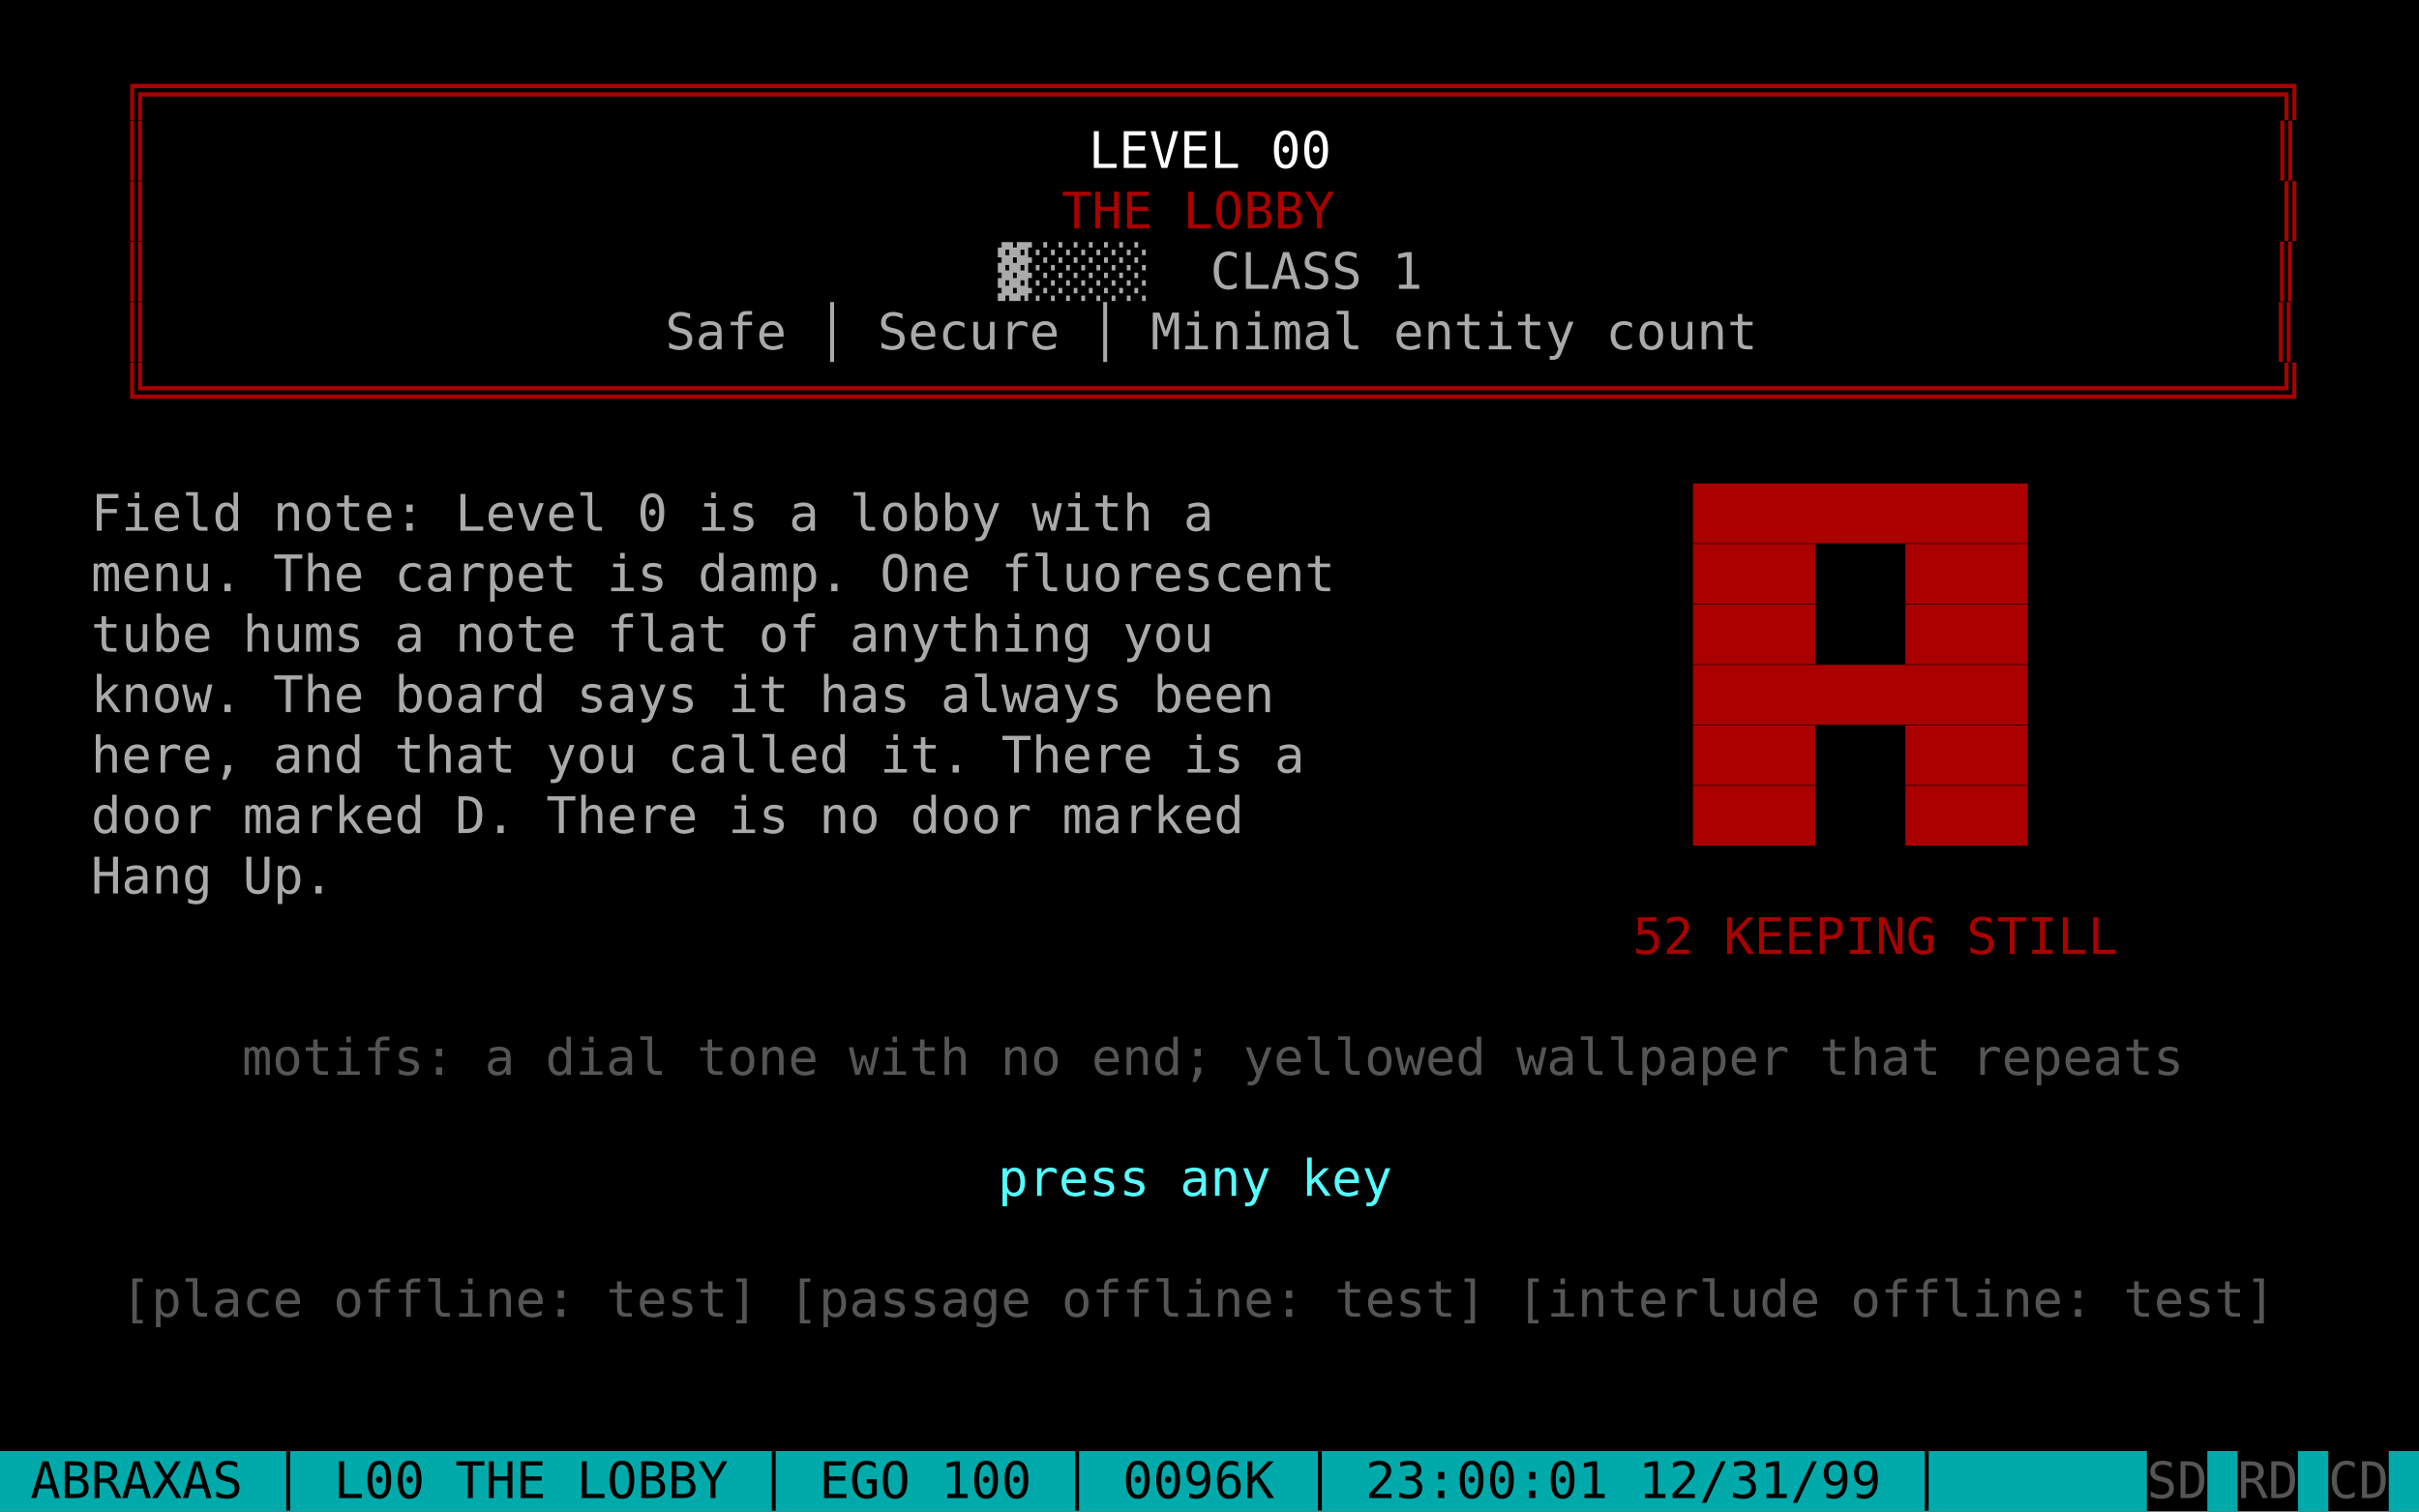
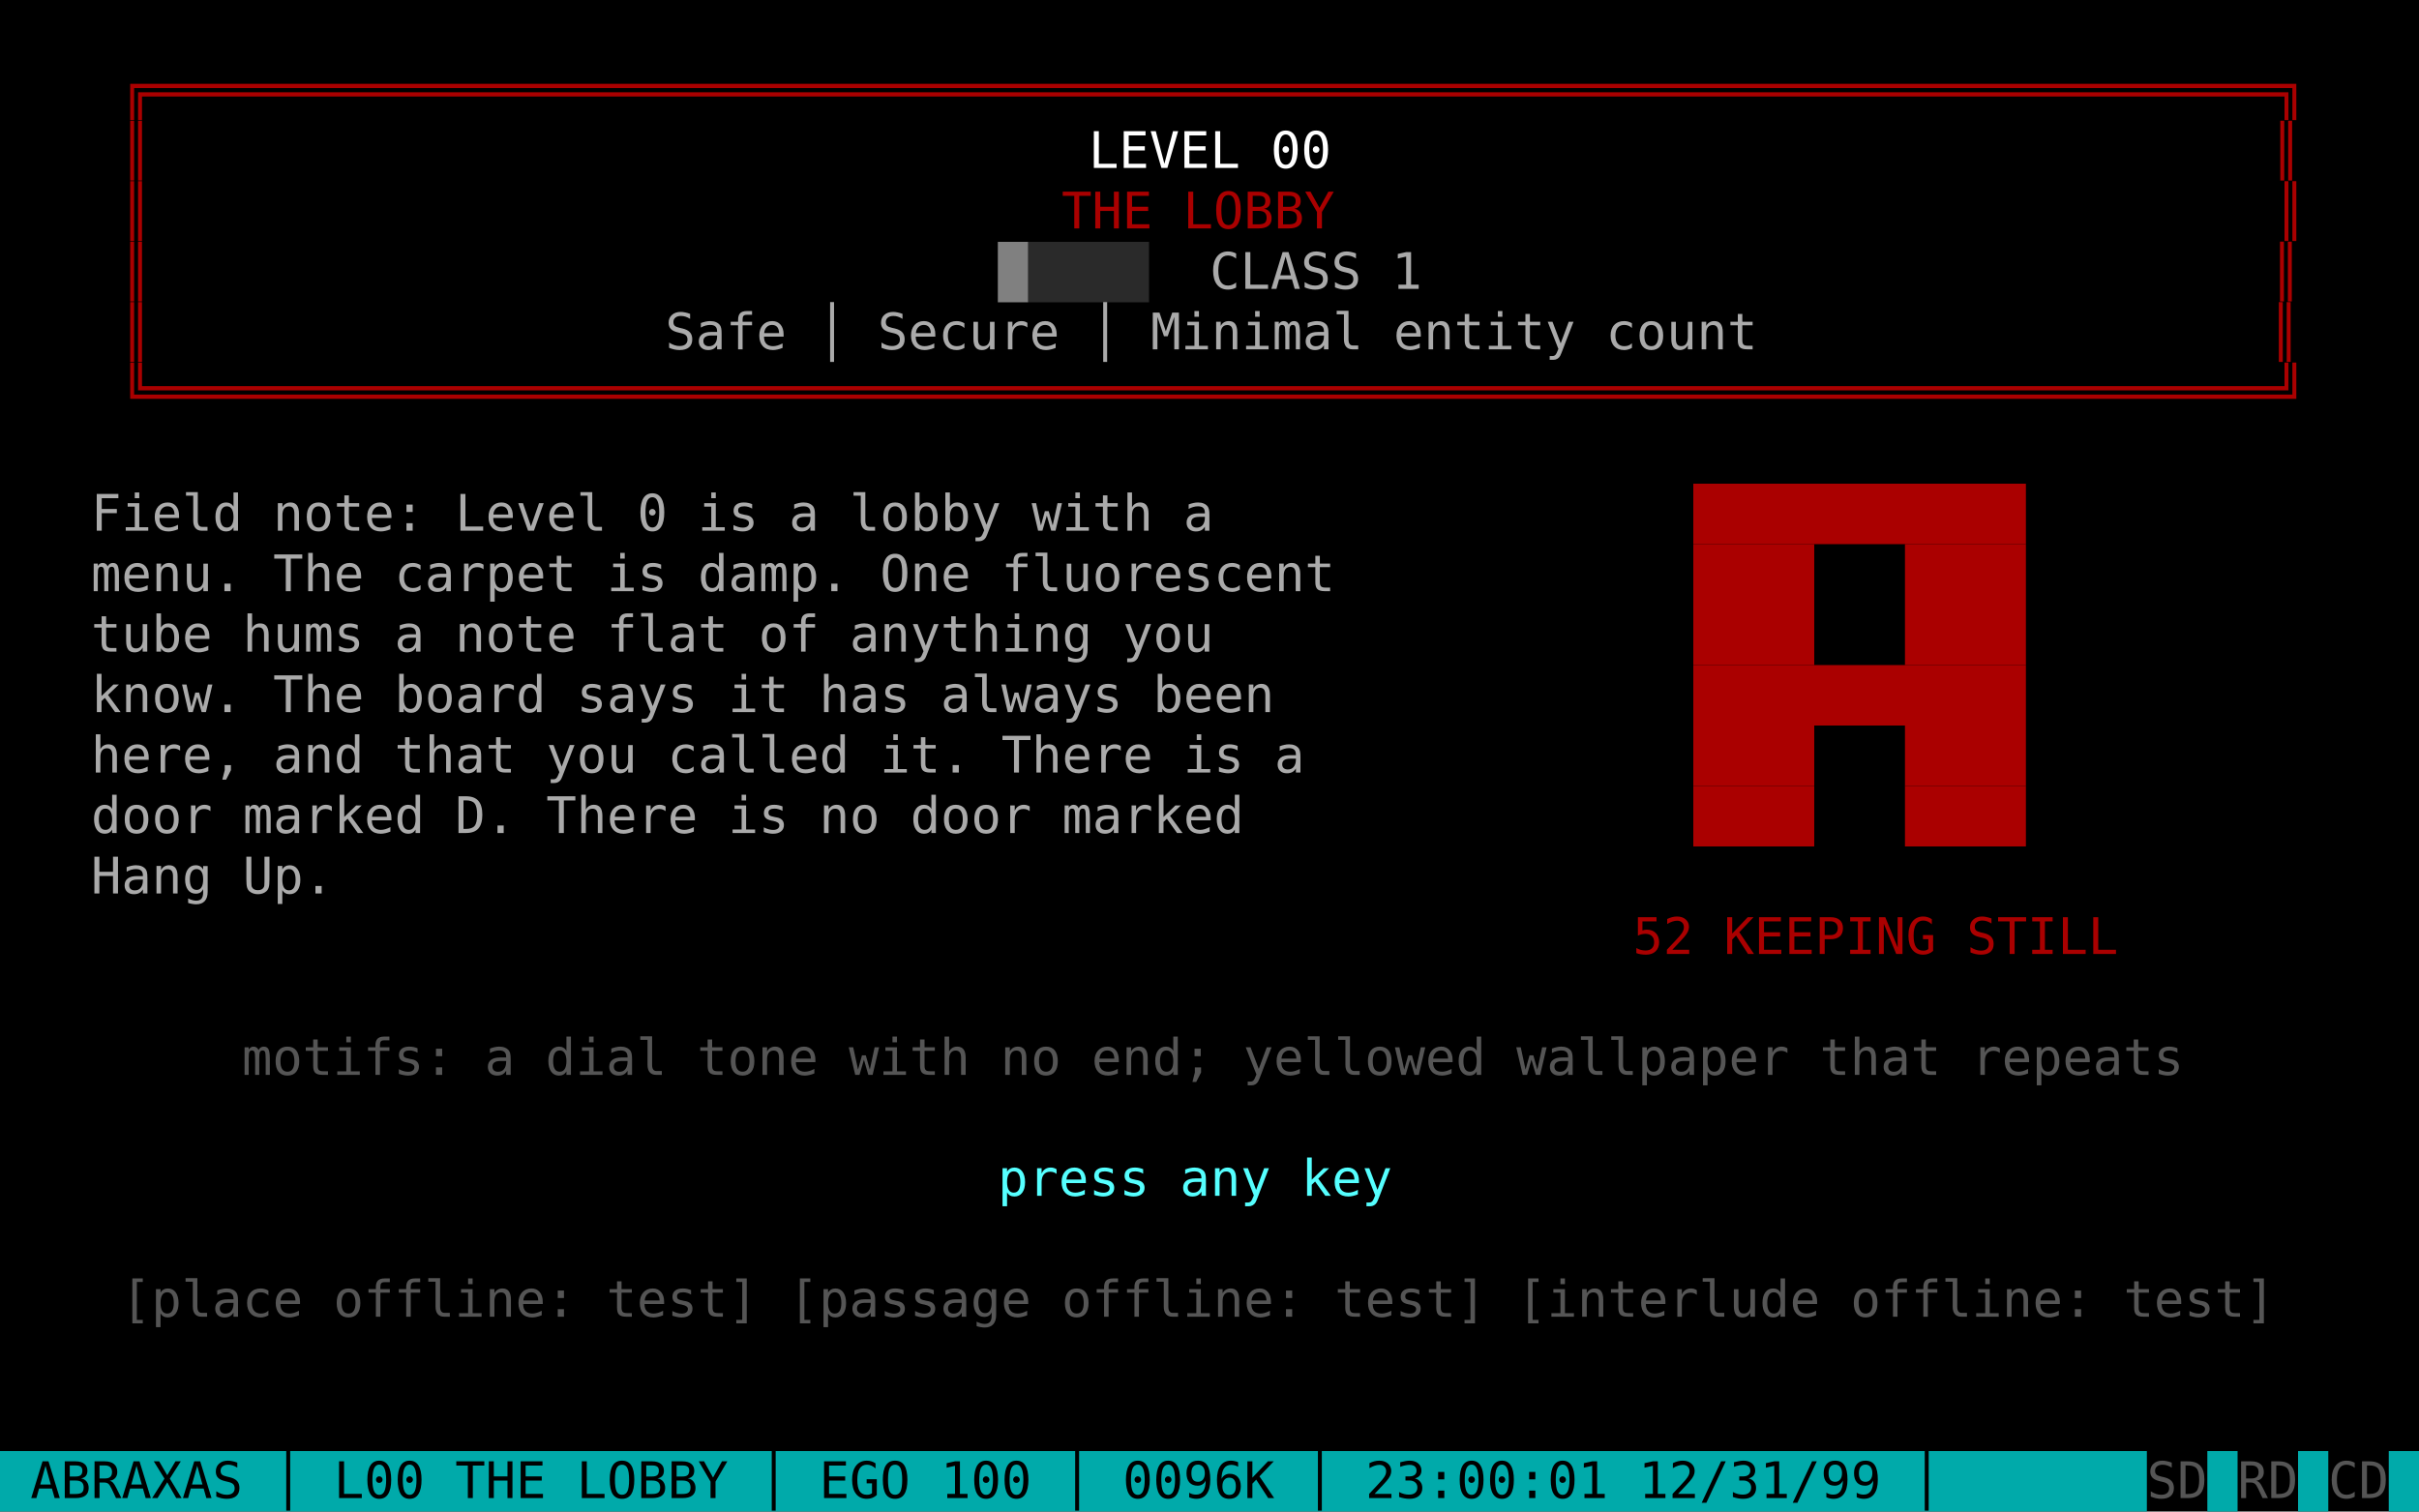
<svg xmlns="http://www.w3.org/2000/svg" width="720" height="450" viewBox="0 0 720 450" font-family="Menlo, Consolas, 'DejaVu Sans Mono', monospace" font-size="15" style="white-space:pre">
-   <rect width="720" height="450" fill="#000000" />
+   <rect x="0" y="0" width="720" height="450" fill="#000000" />
  <text x="36" y="32" fill="#aa0000" textLength="648" lengthAdjust="spacingAndGlyphs" xml:space="preserve">╔══════════════════════════════════════════════════════════════════════╗</text>
  <text x="36" y="50" fill="#aa0000" textLength="288" lengthAdjust="spacingAndGlyphs" xml:space="preserve">║                               </text>
  <text x="324" y="50" fill="#ffffff" textLength="72" lengthAdjust="spacingAndGlyphs" xml:space="preserve">LEVEL 00</text>
  <text x="396" y="50" fill="#aa0000" textLength="288" lengthAdjust="spacingAndGlyphs" xml:space="preserve">                               ║</text>
  <text x="36" y="68" fill="#aa0000" textLength="648" lengthAdjust="spacingAndGlyphs" xml:space="preserve">║                              THE LOBBY                               ║</text>
  <text x="36" y="86" fill="#aa0000" textLength="261" lengthAdjust="spacingAndGlyphs" xml:space="preserve">║                            </text>
-   <text x="297" y="86" fill="#aaaaaa" textLength="126" lengthAdjust="spacingAndGlyphs" xml:space="preserve">▓░░░░  CLASS 1</text>
+   <rect x="297" y="72" width="9" height="18" fill="#aaaaaa" fill-opacity="0.75" />
+   <rect x="306" y="72" width="36" height="18" fill="#aaaaaa" fill-opacity="0.25" />
+   <text x="342" y="86" fill="#aaaaaa" textLength="81" lengthAdjust="spacingAndGlyphs" xml:space="preserve">  CLASS 1</text>
  <text x="423" y="86" fill="#aa0000" textLength="261" lengthAdjust="spacingAndGlyphs" xml:space="preserve">                            ║</text>
  <text x="36" y="104" fill="#aa0000" textLength="162" lengthAdjust="spacingAndGlyphs" xml:space="preserve">║                 </text>
  <text x="198" y="104" fill="#aaaaaa" textLength="324" lengthAdjust="spacingAndGlyphs" xml:space="preserve">Safe │ Secure │ Minimal entity count</text>
  <text x="522" y="104" fill="#aa0000" textLength="162" lengthAdjust="spacingAndGlyphs" xml:space="preserve">                 ║</text>
  <text x="36" y="122" fill="#aa0000" textLength="648" lengthAdjust="spacingAndGlyphs" xml:space="preserve">╚══════════════════════════════════════════════════════════════════════╝</text>
  <text x="0" y="158" fill="#aaaaaa" textLength="486" lengthAdjust="spacingAndGlyphs" xml:space="preserve">   Field note: Level 0 is a lobby with a              </text>
-   <text x="486" y="158" fill="#aa0000" textLength="144" lengthAdjust="spacingAndGlyphs" xml:space="preserve">  ███████████   </text>
+   <rect x="504" y="144" width="99" height="18" fill="#aa0000" />
  <text x="0" y="176" fill="#aaaaaa" textLength="486" lengthAdjust="spacingAndGlyphs" xml:space="preserve">   menu. The carpet is damp. One fluorescent          </text>
-   <text x="486" y="176" fill="#aa0000" textLength="144" lengthAdjust="spacingAndGlyphs" xml:space="preserve">  ████   ████   </text>
+   <rect x="504" y="162" width="36" height="18" fill="#aa0000" />
+   <rect x="567" y="162" width="36" height="18" fill="#aa0000" />
  <text x="0" y="194" fill="#aaaaaa" textLength="486" lengthAdjust="spacingAndGlyphs" xml:space="preserve">   tube hums a note flat of anything you              </text>
-   <text x="486" y="194" fill="#aa0000" textLength="144" lengthAdjust="spacingAndGlyphs" xml:space="preserve">  ████   ████   </text>
+   <rect x="504" y="180" width="36" height="18" fill="#aa0000" />
+   <rect x="567" y="180" width="36" height="18" fill="#aa0000" />
  <text x="0" y="212" fill="#aaaaaa" textLength="486" lengthAdjust="spacingAndGlyphs" xml:space="preserve">   know. The board says it has always been            </text>
-   <text x="486" y="212" fill="#aa0000" textLength="144" lengthAdjust="spacingAndGlyphs" xml:space="preserve">  ███████████   </text>
+   <rect x="504" y="198" width="99" height="18" fill="#aa0000" />
  <text x="0" y="230" fill="#aaaaaa" textLength="486" lengthAdjust="spacingAndGlyphs" xml:space="preserve">   here, and that you called it. There is a           </text>
-   <text x="486" y="230" fill="#aa0000" textLength="144" lengthAdjust="spacingAndGlyphs" xml:space="preserve">  ████   ████   </text>
+   <rect x="504" y="216" width="36" height="18" fill="#aa0000" />
+   <rect x="567" y="216" width="36" height="18" fill="#aa0000" />
  <text x="0" y="248" fill="#aaaaaa" textLength="486" lengthAdjust="spacingAndGlyphs" xml:space="preserve">   door marked D. There is no door marked             </text>
-   <text x="486" y="248" fill="#aa0000" textLength="144" lengthAdjust="spacingAndGlyphs" xml:space="preserve">  ████   ████   </text>
+   <rect x="504" y="234" width="36" height="18" fill="#aa0000" />
+   <rect x="567" y="234" width="36" height="18" fill="#aa0000" />
  <text x="0" y="266" fill="#aaaaaa" textLength="486" lengthAdjust="spacingAndGlyphs" xml:space="preserve">   Hang Up.                                           </text>
  <text x="486" y="284" fill="#aa0000" textLength="144" lengthAdjust="spacingAndGlyphs" xml:space="preserve">52 KEEPING STILL</text>
  <text x="72" y="320" fill="#555555" textLength="576" lengthAdjust="spacingAndGlyphs" xml:space="preserve">motifs: a dial tone with no end; yellowed wallpaper that repeats</text>
  <text x="297" y="356" fill="#55ffff" textLength="117" lengthAdjust="spacingAndGlyphs" xml:space="preserve">press any key</text>
  <text x="36" y="392" fill="#555555" textLength="639" lengthAdjust="spacingAndGlyphs" xml:space="preserve">[place offline: test] [passage offline: test] [interlude offline: test]</text>
  <rect x="0" y="432" width="639" height="18" fill="#00aaaa" />
  <text x="0" y="446" fill="#000000" textLength="639" lengthAdjust="spacingAndGlyphs" xml:space="preserve"> ABRAXAS │ L00 THE LOBBY │ EGO 100 │ 0096K │ 23:00:01 12/31/99 │       </text>
  <text x="639" y="446" fill="#555555" textLength="18" lengthAdjust="spacingAndGlyphs" xml:space="preserve">SD</text>
  <rect x="657" y="432" width="9" height="18" fill="#00aaaa" />
  <text x="666" y="446" fill="#555555" textLength="18" lengthAdjust="spacingAndGlyphs" xml:space="preserve">RD</text>
  <rect x="684" y="432" width="9" height="18" fill="#00aaaa" />
  <text x="693" y="446" fill="#555555" textLength="18" lengthAdjust="spacingAndGlyphs" xml:space="preserve">CD</text>
  <rect x="711" y="432" width="9" height="18" fill="#00aaaa" />
</svg>
